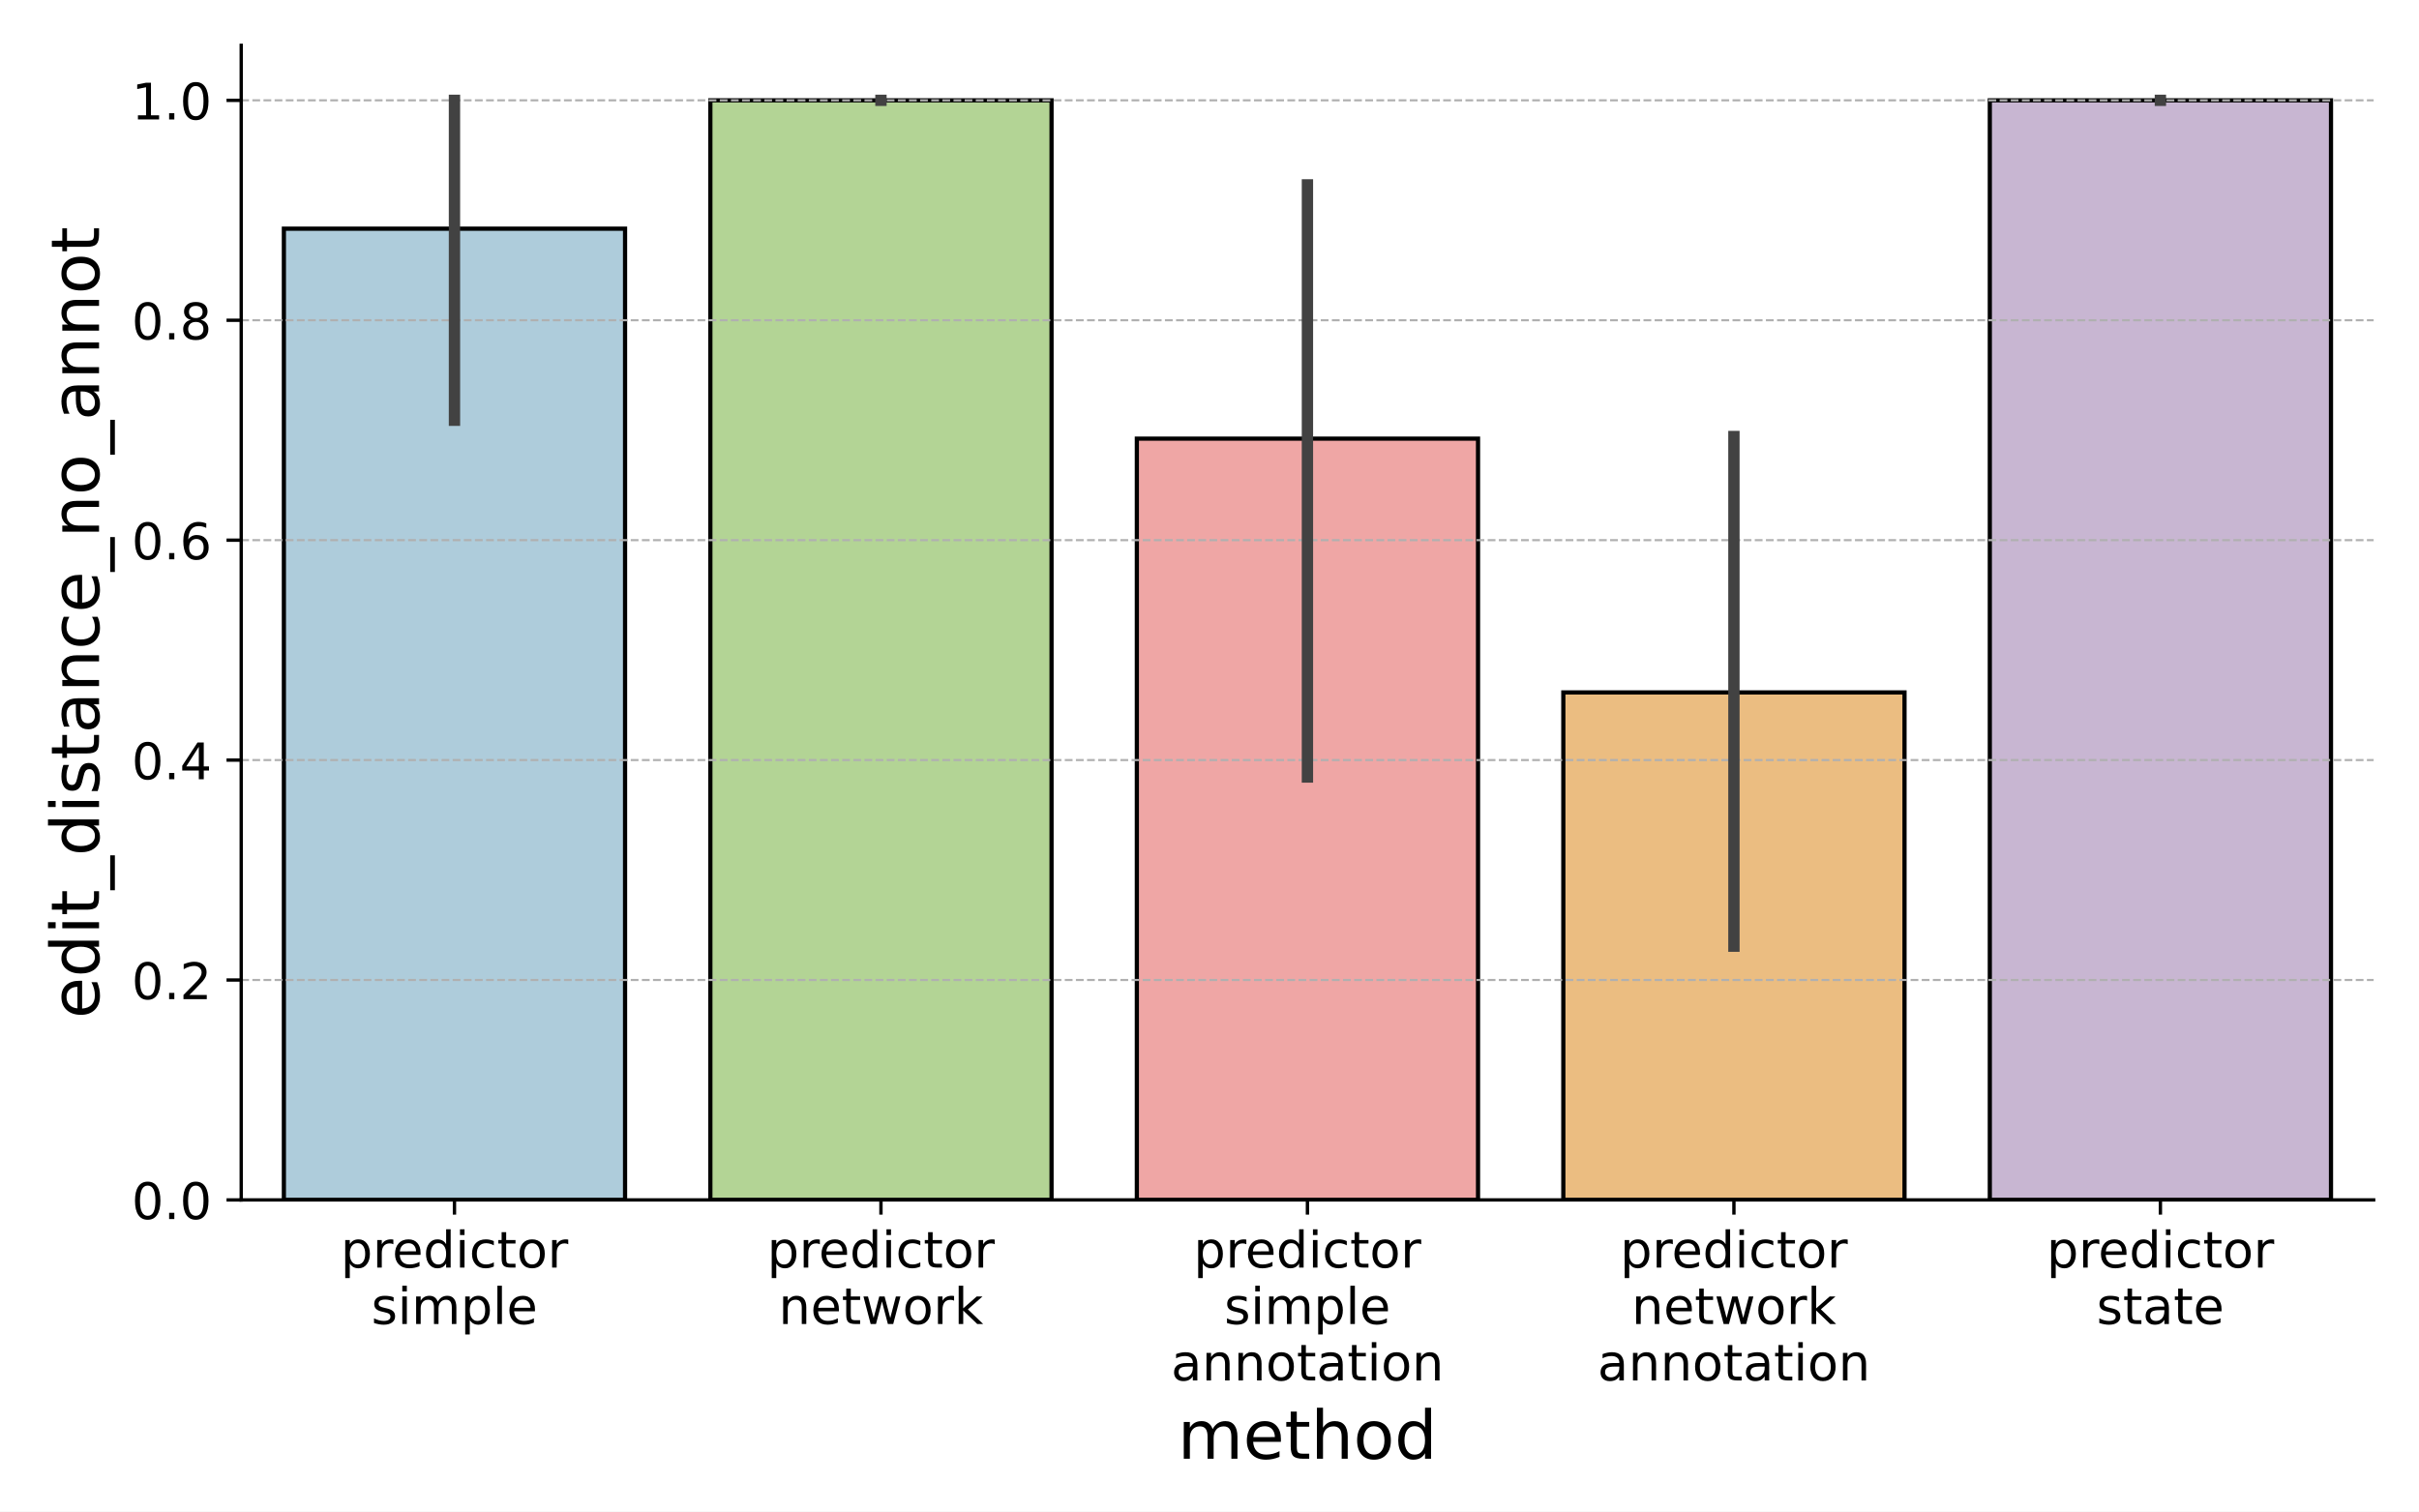
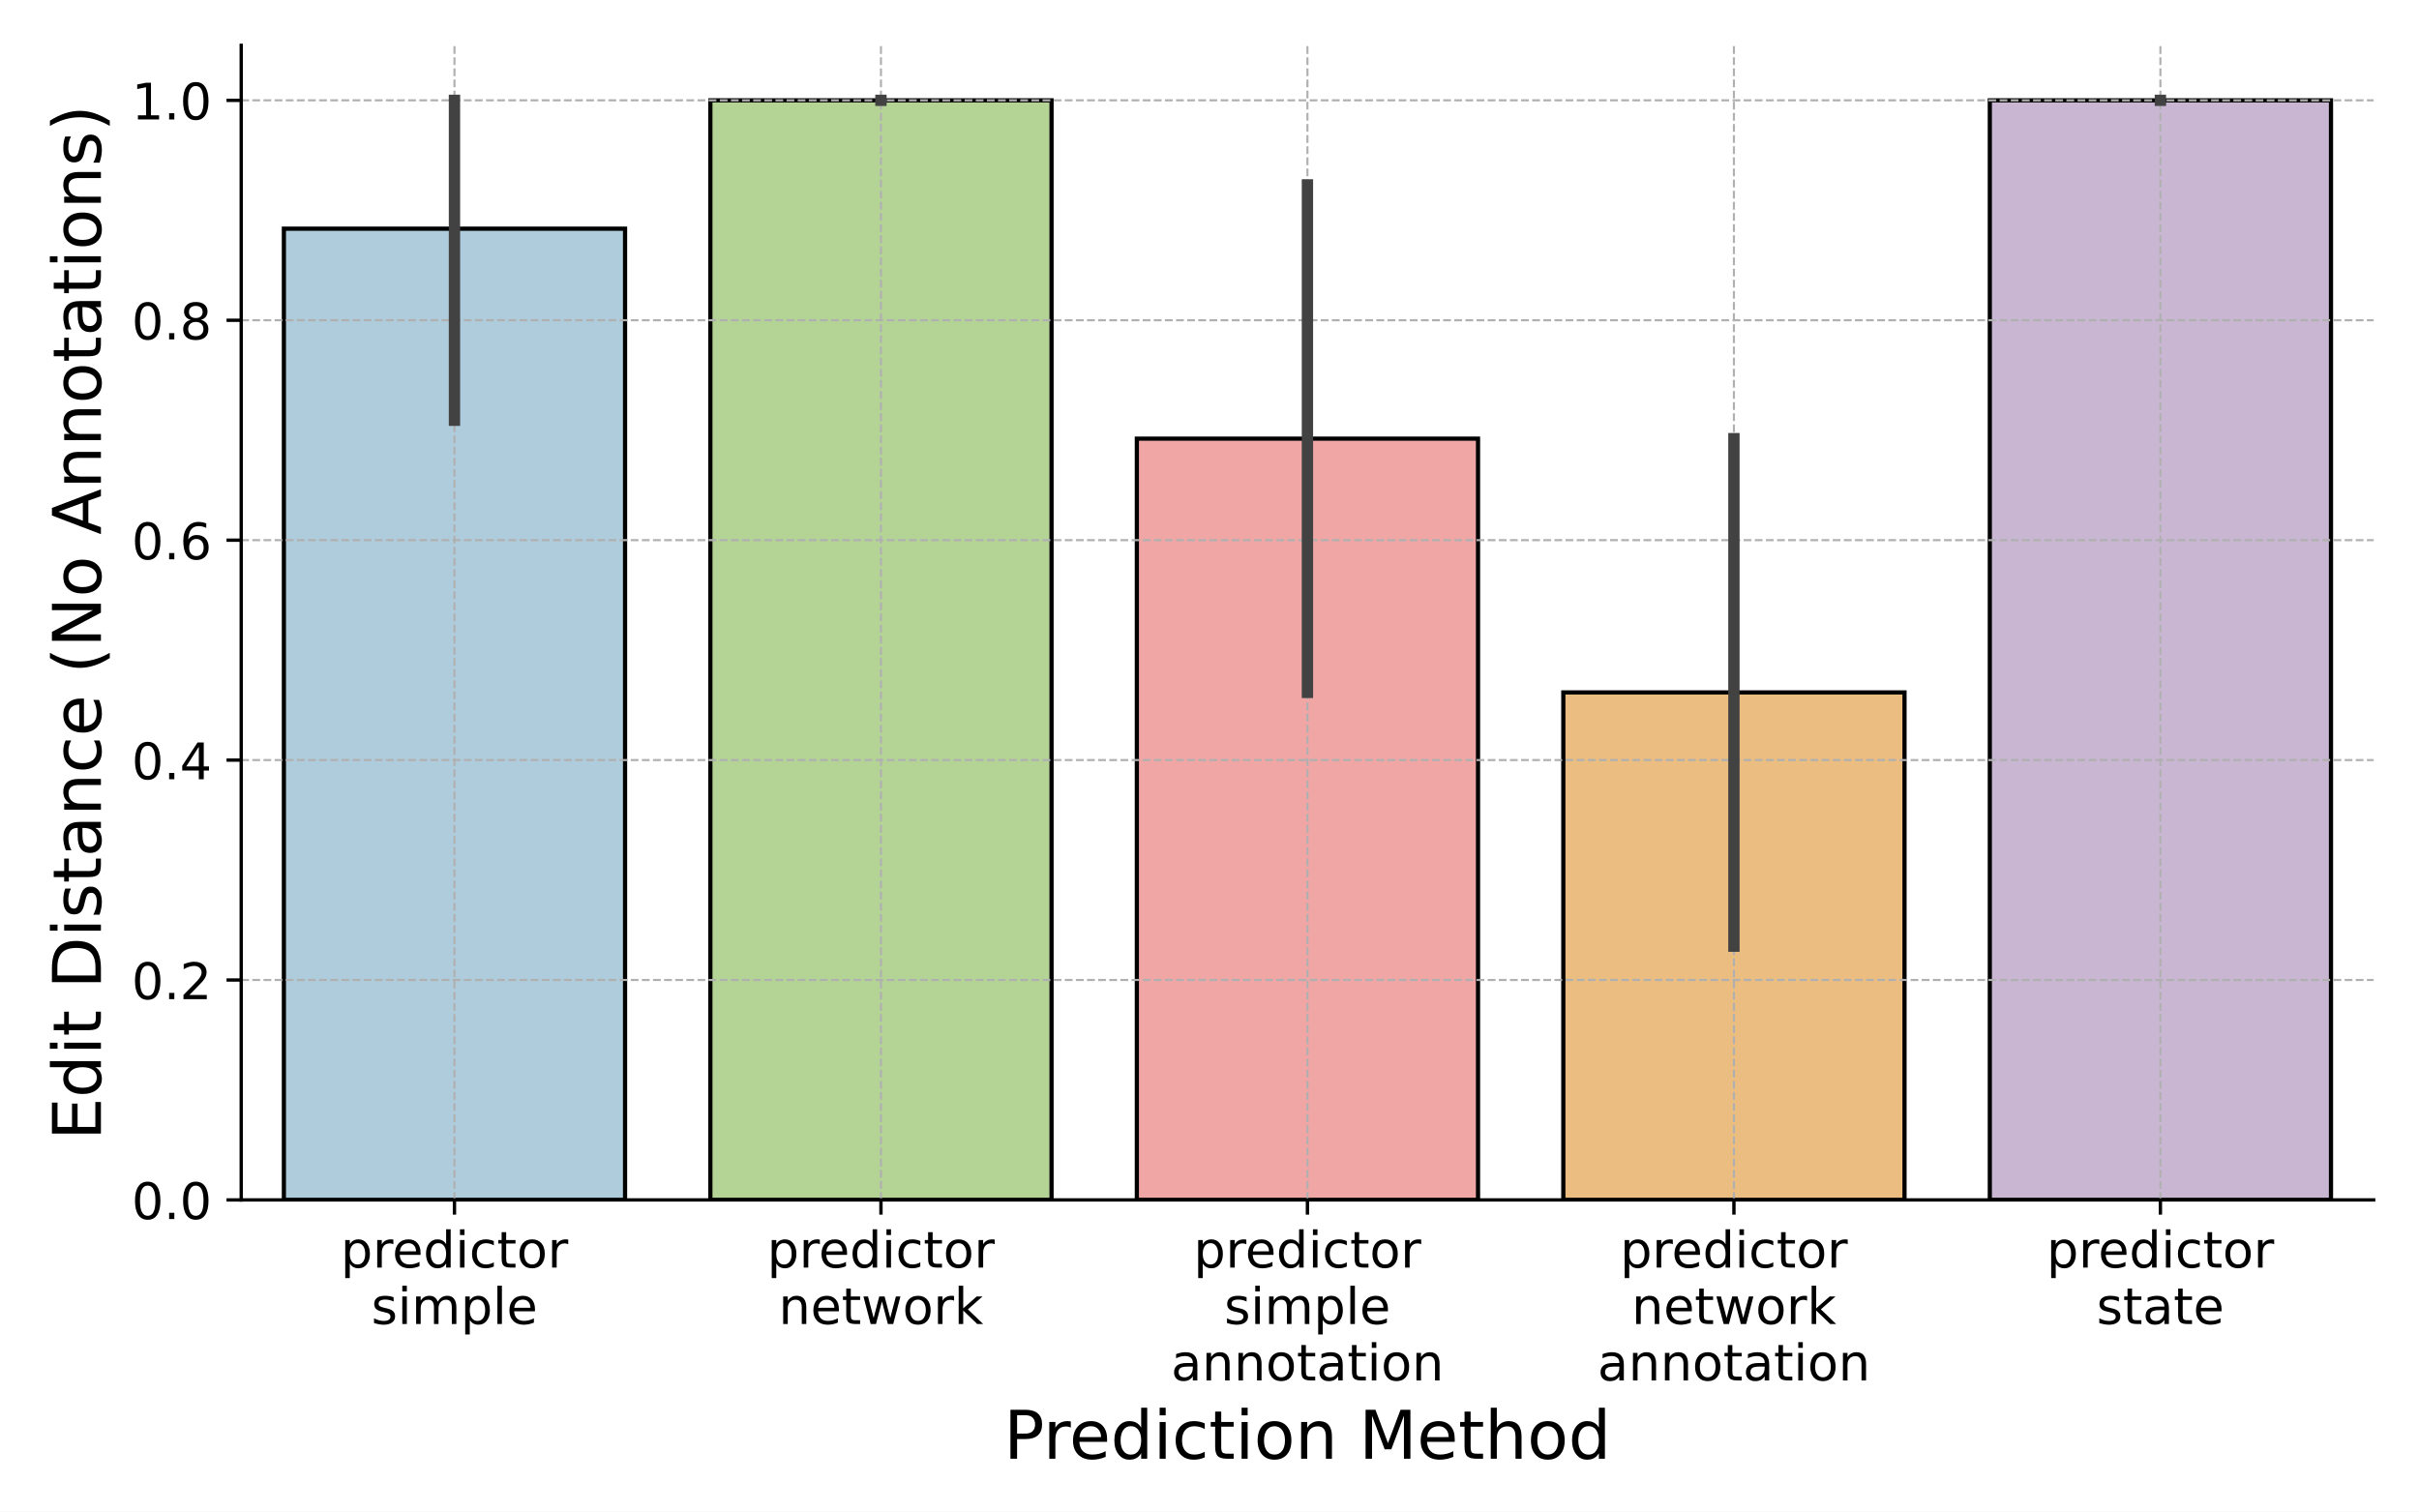
<svg xmlns="http://www.w3.org/2000/svg" xmlns:xlink="http://www.w3.org/1999/xlink" width="576pt" height="360pt" viewBox="0 0 576 360" version="1.1">
  <defs>
    <style type="text/css">*{stroke-linejoin: round; stroke-linecap: butt}</style>
  </defs>
  <g id="figure_1">
    <g id="patch_1">
      <path d="M 0 360  L 576 360  L 576 0  L 0 0  z " style="fill: #ffffff" />
    </g>
    <g id="axes_1">
      <g id="patch_2">
        <path d="M 57.44 285.784  L 565.2 285.784  L 565.2 10.8  L 57.44 10.8  z " style="fill: #ffffff" />
      </g>
      <g id="patch_3">
-         <path d="M 67.595 285.784  L 148.837 285.784  L 148.837 54.466  L 67.595 54.466  z " clip-path="url(#p0a6823d3dc)" style="fill: #aeccdb; stroke: #000000; stroke-linejoin: miter" />
+         <path d="M 67.595 285.784  L 148.837 285.784  L 148.837 54.466  L 67.595 54.466  z " clip-path="url(#p34b3419228)" style="fill: #aeccdb; stroke: #000000; stroke-linejoin: miter" />
      </g>
      <g id="patch_4">
-         <path d="M 169.147 285.784  L 250.389 285.784  L 250.389 23.894  L 169.147 23.894  z " clip-path="url(#p0a6823d3dc)" style="fill: #b3d495; stroke: #000000; stroke-linejoin: miter" />
+         <path d="M 169.147 285.784  L 250.389 285.784  L 250.389 23.894  L 169.147 23.894  z " clip-path="url(#p34b3419228)" style="fill: #b3d495; stroke: #000000; stroke-linejoin: miter" />
      </g>
      <g id="patch_5">
-         <path d="M 270.699 285.784  L 351.941 285.784  L 351.941 104.476  L 270.699 104.476  z " clip-path="url(#p0a6823d3dc)" style="fill: #efa6a5; stroke: #000000; stroke-linejoin: miter" />
+         <path d="M 270.699 285.784  L 351.941 285.784  L 351.941 104.476  L 270.699 104.476  z " clip-path="url(#p34b3419228)" style="fill: #efa6a5; stroke: #000000; stroke-linejoin: miter" />
      </g>
      <g id="patch_6">
-         <path d="M 372.251 285.784  L 453.493 285.784  L 453.493 164.912  L 372.251 164.912  z " clip-path="url(#p0a6823d3dc)" style="fill: #ebbd81; stroke: #000000; stroke-linejoin: miter" />
+         <path d="M 372.251 285.784  L 453.493 285.784  L 453.493 164.912  L 372.251 164.912  z " clip-path="url(#p34b3419228)" style="fill: #ebbd81; stroke: #000000; stroke-linejoin: miter" />
      </g>
      <g id="patch_7">
-         <path d="M 473.803 285.784  L 555.045 285.784  L 555.045 23.894  L 473.803 23.894  z " clip-path="url(#p0a6823d3dc)" style="fill: #c8b6d2; stroke: #000000; stroke-linejoin: miter" />
+         <path d="M 473.803 285.784  L 555.045 285.784  L 555.045 23.894  L 473.803 23.894  z " clip-path="url(#p34b3419228)" style="fill: #c8b6d2; stroke: #000000; stroke-linejoin: miter" />
      </g>
      <g id="matplotlib.axis_1">
        <g id="xtick_1">
          <g id="line2d_1">
+             <path d="M 108.216 285.784  L 108.216 10.8  " clip-path="url(#p34b3419228)" style="fill: none; stroke-dasharray: 1.85,0.8; stroke-dashoffset: 0; stroke: #b0b0b0; stroke-width: 0.5" />
+           </g>
+           <g id="line2d_2">
            <defs>
-               <path id="m83098aafdc" d="M 0 0  L 0 3.5  " style="stroke: #000000; stroke-width: 0.8" />
+               <path id="mc05cbe7597" d="M 0 0  L 0 3.5  " style="stroke: #000000; stroke-width: 0.8" />
            </defs>
            <g>
-               <use xlink:href="#m83098aafdc" x="108.216" y="285.784" style="stroke: #000000; stroke-width: 0.8" />
+               <use xlink:href="#mc05cbe7597" x="108.216" y="285.784" style="stroke: #000000; stroke-width: 0.8" />
            </g>
          </g>
          <g id="text_1">
            <g transform="translate(81.1185 301.9021) scale(0.12 -0.12)">
              <defs>
                <path id="DejaVuSans-70" d="M 1159 525  L 1159 -1331  L 581 -1331  L 581 3500  L 1159 3500  L 1159 2969  Q 1341 3281 1617 3432  Q 1894 3584 2278 3584  Q 2916 3584 3314 3078  Q 3713 2572 3713 1747  Q 3713 922 3314 415  Q 2916 -91 2278 -91  Q 1894 -91 1617 61  Q 1341 213 1159 525  z M 3116 1747  Q 3116 2381 2855 2742  Q 2594 3103 2138 3103  Q 1681 3103 1420 2742  Q 1159 2381 1159 1747  Q 1159 1113 1420 752  Q 1681 391 2138 391  Q 2594 391 2855 752  Q 3116 1113 3116 1747  z " transform="scale(0.015625)" />
                <path id="DejaVuSans-72" d="M 2631 2963  Q 2534 3019 2420 3045  Q 2306 3072 2169 3072  Q 1681 3072 1420 2755  Q 1159 2438 1159 1844  L 1159 0  L 581 0  L 581 3500  L 1159 3500  L 1159 2956  Q 1341 3275 1631 3429  Q 1922 3584 2338 3584  Q 2397 3584 2469 3576  Q 2541 3569 2628 3553  L 2631 2963  z " transform="scale(0.015625)" />
                <path id="DejaVuSans-65" d="M 3597 1894  L 3597 1613  L 953 1613  Q 991 1019 1311 708  Q 1631 397 2203 397  Q 2534 397 2845 478  Q 3156 559 3463 722  L 3463 178  Q 3153 47 2828 -22  Q 2503 -91 2169 -91  Q 1331 -91 842 396  Q 353 884 353 1716  Q 353 2575 817 3079  Q 1281 3584 2069 3584  Q 2775 3584 3186 3129  Q 3597 2675 3597 1894  z M 3022 2063  Q 3016 2534 2758 2815  Q 2500 3097 2075 3097  Q 1594 3097 1305 2825  Q 1016 2553 972 2059  L 3022 2063  z " transform="scale(0.015625)" />
                <path id="DejaVuSans-64" d="M 2906 2969  L 2906 4863  L 3481 4863  L 3481 0  L 2906 0  L 2906 525  Q 2725 213 2448 61  Q 2172 -91 1784 -91  Q 1150 -91 751 415  Q 353 922 353 1747  Q 353 2572 751 3078  Q 1150 3584 1784 3584  Q 2172 3584 2448 3432  Q 2725 3281 2906 2969  z M 947 1747  Q 947 1113 1208 752  Q 1469 391 1925 391  Q 2381 391 2643 752  Q 2906 1113 2906 1747  Q 2906 2381 2643 2742  Q 2381 3103 1925 3103  Q 1469 3103 1208 2742  Q 947 2381 947 1747  z " transform="scale(0.015625)" />
                <path id="DejaVuSans-69" d="M 603 3500  L 1178 3500  L 1178 0  L 603 0  L 603 3500  z M 603 4863  L 1178 4863  L 1178 4134  L 603 4134  L 603 4863  z " transform="scale(0.015625)" />
                <path id="DejaVuSans-63" d="M 3122 3366  L 3122 2828  Q 2878 2963 2633 3030  Q 2388 3097 2138 3097  Q 1578 3097 1268 2742  Q 959 2388 959 1747  Q 959 1106 1268 751  Q 1578 397 2138 397  Q 2388 397 2633 464  Q 2878 531 3122 666  L 3122 134  Q 2881 22 2623 -34  Q 2366 -91 2075 -91  Q 1284 -91 818 406  Q 353 903 353 1747  Q 353 2603 823 3093  Q 1294 3584 2113 3584  Q 2378 3584 2631 3529  Q 2884 3475 3122 3366  z " transform="scale(0.015625)" />
                <path id="DejaVuSans-74" d="M 1172 4494  L 1172 3500  L 2356 3500  L 2356 3053  L 1172 3053  L 1172 1153  Q 1172 725 1289 603  Q 1406 481 1766 481  L 2356 481  L 2356 0  L 1766 0  Q 1100 0 847 248  Q 594 497 594 1153  L 594 3053  L 172 3053  L 172 3500  L 594 3500  L 594 4494  L 1172 4494  z " transform="scale(0.015625)" />
                <path id="DejaVuSans-6f" d="M 1959 3097  Q 1497 3097 1228 2736  Q 959 2375 959 1747  Q 959 1119 1226 758  Q 1494 397 1959 397  Q 2419 397 2687 759  Q 2956 1122 2956 1747  Q 2956 2369 2687 2733  Q 2419 3097 1959 3097  z M 1959 3584  Q 2709 3584 3137 3096  Q 3566 2609 3566 1747  Q 3566 888 3137 398  Q 2709 -91 1959 -91  Q 1206 -91 779 398  Q 353 888 353 1747  Q 353 2609 779 3096  Q 1206 3584 1959 3584  z " transform="scale(0.015625)" />
              </defs>
              <use xlink:href="#DejaVuSans-70" />
              <use xlink:href="#DejaVuSans-72" x="63.477" />
              <use xlink:href="#DejaVuSans-65" x="102.34" />
              <use xlink:href="#DejaVuSans-64" x="163.863" />
              <use xlink:href="#DejaVuSans-69" x="227.34" />
              <use xlink:href="#DejaVuSans-63" x="255.123" />
              <use xlink:href="#DejaVuSans-74" x="310.104" />
              <use xlink:href="#DejaVuSans-6f" x="349.312" />
              <use xlink:href="#DejaVuSans-72" x="410.494" />
            </g>
            <g transform="translate(88.41131 315.3395) scale(0.12 -0.12)">
              <defs>
                <path id="DejaVuSans-73" d="M 2834 3397  L 2834 2853  Q 2591 2978 2328 3040  Q 2066 3103 1784 3103  Q 1356 3103 1142 2972  Q 928 2841 928 2578  Q 928 2378 1081 2264  Q 1234 2150 1697 2047  L 1894 2003  Q 2506 1872 2764 1633  Q 3022 1394 3022 966  Q 3022 478 2636 193  Q 2250 -91 1575 -91  Q 1294 -91 989 -36  Q 684 19 347 128  L 347 722  Q 666 556 975 473  Q 1284 391 1588 391  Q 1994 391 2212 530  Q 2431 669 2431 922  Q 2431 1156 2273 1281  Q 2116 1406 1581 1522  L 1381 1569  Q 847 1681 609 1914  Q 372 2147 372 2553  Q 372 3047 722 3315  Q 1072 3584 1716 3584  Q 2034 3584 2315 3537  Q 2597 3491 2834 3397  z " transform="scale(0.015625)" />
                <path id="DejaVuSans-6d" d="M 3328 2828  Q 3544 3216 3844 3400  Q 4144 3584 4550 3584  Q 5097 3584 5394 3201  Q 5691 2819 5691 2113  L 5691 0  L 5113 0  L 5113 2094  Q 5113 2597 4934 2840  Q 4756 3084 4391 3084  Q 3944 3084 3684 2787  Q 3425 2491 3425 1978  L 3425 0  L 2847 0  L 2847 2094  Q 2847 2600 2669 2842  Q 2491 3084 2119 3084  Q 1678 3084 1418 2786  Q 1159 2488 1159 1978  L 1159 0  L 581 0  L 581 3500  L 1159 3500  L 1159 2956  Q 1356 3278 1631 3431  Q 1906 3584 2284 3584  Q 2666 3584 2933 3390  Q 3200 3197 3328 2828  z " transform="scale(0.015625)" />
                <path id="DejaVuSans-6c" d="M 603 4863  L 1178 4863  L 1178 0  L 603 0  L 603 4863  z " transform="scale(0.015625)" />
              </defs>
              <use xlink:href="#DejaVuSans-73" />
              <use xlink:href="#DejaVuSans-69" x="52.1" />
              <use xlink:href="#DejaVuSans-6d" x="79.883" />
              <use xlink:href="#DejaVuSans-70" x="177.295" />
              <use xlink:href="#DejaVuSans-6c" x="240.771" />
              <use xlink:href="#DejaVuSans-65" x="268.555" />
            </g>
          </g>
        </g>
        <g id="xtick_2">
-           <g id="line2d_2">
-             <g>
-               <use xlink:href="#m83098aafdc" x="209.768" y="285.784" style="stroke: #000000; stroke-width: 0.8" />
+           <g id="line2d_3">
+             <path d="M 209.768 285.784  L 209.768 10.8  " clip-path="url(#p34b3419228)" style="fill: none; stroke-dasharray: 1.85,0.8; stroke-dashoffset: 0; stroke: #b0b0b0; stroke-width: 0.5" />
+           </g>
+           <g id="line2d_4">
+             <g>
+               <use xlink:href="#mc05cbe7597" x="209.768" y="285.784" style="stroke: #000000; stroke-width: 0.8" />
            </g>
          </g>
          <g id="text_2">
            <g transform="translate(182.6705 301.9021) scale(0.12 -0.12)">
              <use xlink:href="#DejaVuSans-70" />
              <use xlink:href="#DejaVuSans-72" x="63.477" />
              <use xlink:href="#DejaVuSans-65" x="102.34" />
              <use xlink:href="#DejaVuSans-64" x="163.863" />
              <use xlink:href="#DejaVuSans-69" x="227.34" />
              <use xlink:href="#DejaVuSans-63" x="255.123" />
              <use xlink:href="#DejaVuSans-74" x="310.104" />
              <use xlink:href="#DejaVuSans-6f" x="349.312" />
              <use xlink:href="#DejaVuSans-72" x="410.494" />
            </g>
            <g transform="translate(185.4024 315.3395) scale(0.12 -0.12)">
              <defs>
                <path id="DejaVuSans-6e" d="M 3513 2113  L 3513 0  L 2938 0  L 2938 2094  Q 2938 2591 2744 2837  Q 2550 3084 2163 3084  Q 1697 3084 1428 2787  Q 1159 2491 1159 1978  L 1159 0  L 581 0  L 581 3500  L 1159 3500  L 1159 2956  Q 1366 3272 1645 3428  Q 1925 3584 2291 3584  Q 2894 3584 3203 3211  Q 3513 2838 3513 2113  z " transform="scale(0.015625)" />
                <path id="DejaVuSans-77" d="M 269 3500  L 844 3500  L 1563 769  L 2278 3500  L 2956 3500  L 3675 769  L 4391 3500  L 4966 3500  L 4050 0  L 3372 0  L 2619 2869  L 1863 0  L 1184 0  L 269 3500  z " transform="scale(0.015625)" />
                <path id="DejaVuSans-6b" d="M 581 4863  L 1159 4863  L 1159 1991  L 2875 3500  L 3609 3500  L 1753 1863  L 3688 0  L 2938 0  L 1159 1709  L 1159 0  L 581 0  L 581 4863  z " transform="scale(0.015625)" />
              </defs>
              <use xlink:href="#DejaVuSans-6e" />
              <use xlink:href="#DejaVuSans-65" x="63.379" />
              <use xlink:href="#DejaVuSans-74" x="124.902" />
              <use xlink:href="#DejaVuSans-77" x="164.111" />
              <use xlink:href="#DejaVuSans-6f" x="245.898" />
              <use xlink:href="#DejaVuSans-72" x="307.08" />
              <use xlink:href="#DejaVuSans-6b" x="348.193" />
            </g>
          </g>
        </g>
        <g id="xtick_3">
-           <g id="line2d_3">
-             <g>
-               <use xlink:href="#m83098aafdc" x="311.32" y="285.784" style="stroke: #000000; stroke-width: 0.8" />
+           <g id="line2d_5">
+             <path d="M 311.32 285.784  L 311.32 10.8  " clip-path="url(#p34b3419228)" style="fill: none; stroke-dasharray: 1.85,0.8; stroke-dashoffset: 0; stroke: #b0b0b0; stroke-width: 0.5" />
+           </g>
+           <g id="line2d_6">
+             <g>
+               <use xlink:href="#mc05cbe7597" x="311.32" y="285.784" style="stroke: #000000; stroke-width: 0.8" />
            </g>
          </g>
          <g id="text_3">
            <g transform="translate(284.2225 301.9021) scale(0.12 -0.12)">
              <use xlink:href="#DejaVuSans-70" />
              <use xlink:href="#DejaVuSans-72" x="63.477" />
              <use xlink:href="#DejaVuSans-65" x="102.34" />
              <use xlink:href="#DejaVuSans-64" x="163.863" />
              <use xlink:href="#DejaVuSans-69" x="227.34" />
              <use xlink:href="#DejaVuSans-63" x="255.123" />
              <use xlink:href="#DejaVuSans-74" x="310.104" />
              <use xlink:href="#DejaVuSans-6f" x="349.312" />
              <use xlink:href="#DejaVuSans-72" x="410.494" />
            </g>
            <g transform="translate(291.5153 315.3395) scale(0.12 -0.12)">
              <use xlink:href="#DejaVuSans-73" />
              <use xlink:href="#DejaVuSans-69" x="52.1" />
              <use xlink:href="#DejaVuSans-6d" x="79.883" />
              <use xlink:href="#DejaVuSans-70" x="177.295" />
              <use xlink:href="#DejaVuSans-6c" x="240.771" />
              <use xlink:href="#DejaVuSans-65" x="268.555" />
            </g>
            <g transform="translate(278.845 328.7769) scale(0.12 -0.12)">
              <defs>
                <path id="DejaVuSans-61" d="M 2194 1759  Q 1497 1759 1228 1600  Q 959 1441 959 1056  Q 959 750 1161 570  Q 1363 391 1709 391  Q 2188 391 2477 730  Q 2766 1069 2766 1631  L 2766 1759  L 2194 1759  z M 3341 1997  L 3341 0  L 2766 0  L 2766 531  Q 2569 213 2275 61  Q 1981 -91 1556 -91  Q 1019 -91 701 211  Q 384 513 384 1019  Q 384 1609 779 1909  Q 1175 2209 1959 2209  L 2766 2209  L 2766 2266  Q 2766 2663 2505 2880  Q 2244 3097 1772 3097  Q 1472 3097 1187 3025  Q 903 2953 641 2809  L 641 3341  Q 956 3463 1253 3523  Q 1550 3584 1831 3584  Q 2591 3584 2966 3190  Q 3341 2797 3341 1997  z " transform="scale(0.015625)" />
              </defs>
              <use xlink:href="#DejaVuSans-61" />
              <use xlink:href="#DejaVuSans-6e" x="61.279" />
              <use xlink:href="#DejaVuSans-6e" x="124.658" />
              <use xlink:href="#DejaVuSans-6f" x="188.037" />
              <use xlink:href="#DejaVuSans-74" x="249.219" />
              <use xlink:href="#DejaVuSans-61" x="288.428" />
              <use xlink:href="#DejaVuSans-74" x="349.707" />
              <use xlink:href="#DejaVuSans-69" x="388.916" />
              <use xlink:href="#DejaVuSans-6f" x="416.699" />
              <use xlink:href="#DejaVuSans-6e" x="477.881" />
            </g>
          </g>
        </g>
        <g id="xtick_4">
-           <g id="line2d_4">
-             <g>
-               <use xlink:href="#m83098aafdc" x="412.872" y="285.784" style="stroke: #000000; stroke-width: 0.8" />
+           <g id="line2d_7">
+             <path d="M 412.872 285.784  L 412.872 10.8  " clip-path="url(#p34b3419228)" style="fill: none; stroke-dasharray: 1.85,0.8; stroke-dashoffset: 0; stroke: #b0b0b0; stroke-width: 0.5" />
+           </g>
+           <g id="line2d_8">
+             <g>
+               <use xlink:href="#mc05cbe7597" x="412.872" y="285.784" style="stroke: #000000; stroke-width: 0.8" />
            </g>
          </g>
          <g id="text_4">
            <g transform="translate(385.7745 301.9021) scale(0.12 -0.12)">
              <use xlink:href="#DejaVuSans-70" />
              <use xlink:href="#DejaVuSans-72" x="63.477" />
              <use xlink:href="#DejaVuSans-65" x="102.34" />
              <use xlink:href="#DejaVuSans-64" x="163.863" />
              <use xlink:href="#DejaVuSans-69" x="227.34" />
              <use xlink:href="#DejaVuSans-63" x="255.123" />
              <use xlink:href="#DejaVuSans-74" x="310.104" />
              <use xlink:href="#DejaVuSans-6f" x="349.312" />
              <use xlink:href="#DejaVuSans-72" x="410.494" />
            </g>
            <g transform="translate(388.5064 315.3395) scale(0.12 -0.12)">
              <use xlink:href="#DejaVuSans-6e" />
              <use xlink:href="#DejaVuSans-65" x="63.379" />
              <use xlink:href="#DejaVuSans-74" x="124.902" />
              <use xlink:href="#DejaVuSans-77" x="164.111" />
              <use xlink:href="#DejaVuSans-6f" x="245.898" />
              <use xlink:href="#DejaVuSans-72" x="307.08" />
              <use xlink:href="#DejaVuSans-6b" x="348.193" />
            </g>
            <g transform="translate(380.397 328.7769) scale(0.12 -0.12)">
              <use xlink:href="#DejaVuSans-61" />
              <use xlink:href="#DejaVuSans-6e" x="61.279" />
              <use xlink:href="#DejaVuSans-6e" x="124.658" />
              <use xlink:href="#DejaVuSans-6f" x="188.037" />
              <use xlink:href="#DejaVuSans-74" x="249.219" />
              <use xlink:href="#DejaVuSans-61" x="288.428" />
              <use xlink:href="#DejaVuSans-74" x="349.707" />
              <use xlink:href="#DejaVuSans-69" x="388.916" />
              <use xlink:href="#DejaVuSans-6f" x="416.699" />
              <use xlink:href="#DejaVuSans-6e" x="477.881" />
            </g>
          </g>
        </g>
        <g id="xtick_5">
-           <g id="line2d_5">
-             <g>
-               <use xlink:href="#m83098aafdc" x="514.424" y="285.784" style="stroke: #000000; stroke-width: 0.8" />
+           <g id="line2d_9">
+             <path d="M 514.424 285.784  L 514.424 10.8  " clip-path="url(#p34b3419228)" style="fill: none; stroke-dasharray: 1.85,0.8; stroke-dashoffset: 0; stroke: #b0b0b0; stroke-width: 0.5" />
+           </g>
+           <g id="line2d_10">
+             <g>
+               <use xlink:href="#mc05cbe7597" x="514.424" y="285.784" style="stroke: #000000; stroke-width: 0.8" />
            </g>
          </g>
          <g id="text_5">
            <g transform="translate(487.3265 301.9021) scale(0.12 -0.12)">
              <use xlink:href="#DejaVuSans-70" />
              <use xlink:href="#DejaVuSans-72" x="63.477" />
              <use xlink:href="#DejaVuSans-65" x="102.34" />
              <use xlink:href="#DejaVuSans-64" x="163.863" />
              <use xlink:href="#DejaVuSans-69" x="227.34" />
              <use xlink:href="#DejaVuSans-63" x="255.123" />
              <use xlink:href="#DejaVuSans-74" x="310.104" />
              <use xlink:href="#DejaVuSans-6f" x="349.312" />
              <use xlink:href="#DejaVuSans-72" x="410.494" />
            </g>
            <g transform="translate(499.2253 315.3395) scale(0.12 -0.12)">
              <use xlink:href="#DejaVuSans-73" />
              <use xlink:href="#DejaVuSans-74" x="52.1" />
              <use xlink:href="#DejaVuSans-61" x="91.309" />
              <use xlink:href="#DejaVuSans-74" x="152.588" />
              <use xlink:href="#DejaVuSans-65" x="191.797" />
            </g>
          </g>
        </g>
        <g id="text_6">
-           <g transform="translate(280.425 347.43) scale(0.16 -0.16)">
+           <g transform="translate(239.0337 347.43) scale(0.16 -0.16)">
            <defs>
+               <path id="DejaVuSans-50" d="M 1259 4147  L 1259 2394  L 2053 2394  Q 2494 2394 2734 2622  Q 2975 2850 2975 3272  Q 2975 3691 2734 3919  Q 2494 4147 2053 4147  L 1259 4147  z M 628 4666  L 2053 4666  Q 2838 4666 3239 4311  Q 3641 3956 3641 3272  Q 3641 2581 3239 2228  Q 2838 1875 2053 1875  L 1259 1875  L 1259 0  L 628 0  L 628 4666  z " transform="scale(0.015625)" />
+               <path id="DejaVuSans-20" transform="scale(0.015625)" />
+               <path id="DejaVuSans-4d" d="M 628 4666  L 1569 4666  L 2759 1491  L 3956 4666  L 4897 4666  L 4897 0  L 4281 0  L 4281 4097  L 3078 897  L 2444 897  L 1241 4097  L 1241 0  L 628 0  L 628 4666  z " transform="scale(0.015625)" />
              <path id="DejaVuSans-68" d="M 3513 2113  L 3513 0  L 2938 0  L 2938 2094  Q 2938 2591 2744 2837  Q 2550 3084 2163 3084  Q 1697 3084 1428 2787  Q 1159 2491 1159 1978  L 1159 0  L 581 0  L 581 4863  L 1159 4863  L 1159 2956  Q 1366 3272 1645 3428  Q 1925 3584 2291 3584  Q 2894 3584 3203 3211  Q 3513 2838 3513 2113  z " transform="scale(0.015625)" />
            </defs>
-             <use xlink:href="#DejaVuSans-6d" />
-             <use xlink:href="#DejaVuSans-65" x="97.412" />
-             <use xlink:href="#DejaVuSans-74" x="158.936" />
-             <use xlink:href="#DejaVuSans-68" x="198.145" />
-             <use xlink:href="#DejaVuSans-6f" x="261.523" />
-             <use xlink:href="#DejaVuSans-64" x="322.705" />
+             <use xlink:href="#DejaVuSans-50" />
+             <use xlink:href="#DejaVuSans-72" x="58.553" />
+             <use xlink:href="#DejaVuSans-65" x="97.416" />
+             <use xlink:href="#DejaVuSans-64" x="158.939" />
+             <use xlink:href="#DejaVuSans-69" x="222.416" />
+             <use xlink:href="#DejaVuSans-63" x="250.199" />
+             <use xlink:href="#DejaVuSans-74" x="305.18" />
+             <use xlink:href="#DejaVuSans-69" x="344.389" />
+             <use xlink:href="#DejaVuSans-6f" x="372.172" />
+             <use xlink:href="#DejaVuSans-6e" x="433.354" />
+             <use xlink:href="#DejaVuSans-20" x="496.732" />
+             <use xlink:href="#DejaVuSans-4d" x="528.52" />
+             <use xlink:href="#DejaVuSans-65" x="614.799" />
+             <use xlink:href="#DejaVuSans-74" x="676.322" />
+             <use xlink:href="#DejaVuSans-68" x="715.531" />
+             <use xlink:href="#DejaVuSans-6f" x="778.91" />
+             <use xlink:href="#DejaVuSans-64" x="840.092" />
          </g>
        </g>
      </g>
      <g id="matplotlib.axis_2">
        <g id="ytick_1">
-           <g id="line2d_6">
-             <path d="M 57.44 285.784  L 565.2 285.784  " clip-path="url(#p0a6823d3dc)" style="fill: none; stroke-dasharray: 1.85,0.8; stroke-dashoffset: 0; stroke: #b0b0b0; stroke-width: 0.5" />
-           </g>
-           <g id="line2d_7">
+           <g id="line2d_11">
+             <path d="M 57.44 285.784  L 565.2 285.784  " clip-path="url(#p34b3419228)" style="fill: none; stroke-dasharray: 1.85,0.8; stroke-dashoffset: 0; stroke: #b0b0b0; stroke-width: 0.5" />
+           </g>
+           <g id="line2d_12">
            <defs>
-               <path id="ma830aabf8b" d="M 0 0  L -3.5 0  " style="stroke: #000000; stroke-width: 0.8" />
+               <path id="m3964059bd1" d="M 0 0  L -3.5 0  " style="stroke: #000000; stroke-width: 0.8" />
            </defs>
            <g>
-               <use xlink:href="#ma830aabf8b" x="57.44" y="285.784" style="stroke: #000000; stroke-width: 0.8" />
+               <use xlink:href="#m3964059bd1" x="57.44" y="285.784" style="stroke: #000000; stroke-width: 0.8" />
            </g>
          </g>
          <g id="text_7">
            <g transform="translate(31.35625 290.3431) scale(0.12 -0.12)">
              <defs>
                <path id="DejaVuSans-30" d="M 2034 4250  Q 1547 4250 1301 3770  Q 1056 3291 1056 2328  Q 1056 1369 1301 889  Q 1547 409 2034 409  Q 2525 409 2770 889  Q 3016 1369 3016 2328  Q 3016 3291 2770 3770  Q 2525 4250 2034 4250  z M 2034 4750  Q 2819 4750 3233 4129  Q 3647 3509 3647 2328  Q 3647 1150 3233 529  Q 2819 -91 2034 -91  Q 1250 -91 836 529  Q 422 1150 422 2328  Q 422 3509 836 4129  Q 1250 4750 2034 4750  z " transform="scale(0.015625)" />
                <path id="DejaVuSans-2e" d="M 684 794  L 1344 794  L 1344 0  L 684 0  L 684 794  z " transform="scale(0.015625)" />
              </defs>
              <use xlink:href="#DejaVuSans-30" />
              <use xlink:href="#DejaVuSans-2e" x="63.623" />
              <use xlink:href="#DejaVuSans-30" x="95.41" />
            </g>
          </g>
        </g>
        <g id="ytick_2">
-           <g id="line2d_8">
-             <path d="M 57.44 233.406  L 565.2 233.406  " clip-path="url(#p0a6823d3dc)" style="fill: none; stroke-dasharray: 1.85,0.8; stroke-dashoffset: 0; stroke: #b0b0b0; stroke-width: 0.5" />
-           </g>
-           <g id="line2d_9">
-             <g>
-               <use xlink:href="#ma830aabf8b" x="57.44" y="233.406" style="stroke: #000000; stroke-width: 0.8" />
+           <g id="line2d_13">
+             <path d="M 57.44 233.406  L 565.2 233.406  " clip-path="url(#p34b3419228)" style="fill: none; stroke-dasharray: 1.85,0.8; stroke-dashoffset: 0; stroke: #b0b0b0; stroke-width: 0.5" />
+           </g>
+           <g id="line2d_14">
+             <g>
+               <use xlink:href="#m3964059bd1" x="57.44" y="233.406" style="stroke: #000000; stroke-width: 0.8" />
            </g>
          </g>
          <g id="text_8">
            <g transform="translate(31.35625 237.9652) scale(0.12 -0.12)">
              <defs>
                <path id="DejaVuSans-32" d="M 1228 531  L 3431 531  L 3431 0  L 469 0  L 469 531  Q 828 903 1448 1529  Q 2069 2156 2228 2338  Q 2531 2678 2651 2914  Q 2772 3150 2772 3378  Q 2772 3750 2511 3984  Q 2250 4219 1831 4219  Q 1534 4219 1204 4116  Q 875 4013 500 3803  L 500 4441  Q 881 4594 1212 4672  Q 1544 4750 1819 4750  Q 2544 4750 2975 4387  Q 3406 4025 3406 3419  Q 3406 3131 3298 2873  Q 3191 2616 2906 2266  Q 2828 2175 2409 1742  Q 1991 1309 1228 531  z " transform="scale(0.015625)" />
              </defs>
              <use xlink:href="#DejaVuSans-30" />
              <use xlink:href="#DejaVuSans-2e" x="63.623" />
              <use xlink:href="#DejaVuSans-32" x="95.41" />
            </g>
          </g>
        </g>
        <g id="ytick_3">
-           <g id="line2d_10">
-             <path d="M 57.44 181.028  L 565.2 181.028  " clip-path="url(#p0a6823d3dc)" style="fill: none; stroke-dasharray: 1.85,0.8; stroke-dashoffset: 0; stroke: #b0b0b0; stroke-width: 0.5" />
-           </g>
-           <g id="line2d_11">
-             <g>
-               <use xlink:href="#ma830aabf8b" x="57.44" y="181.028" style="stroke: #000000; stroke-width: 0.8" />
+           <g id="line2d_15">
+             <path d="M 57.44 181.028  L 565.2 181.028  " clip-path="url(#p34b3419228)" style="fill: none; stroke-dasharray: 1.85,0.8; stroke-dashoffset: 0; stroke: #b0b0b0; stroke-width: 0.5" />
+           </g>
+           <g id="line2d_16">
+             <g>
+               <use xlink:href="#m3964059bd1" x="57.44" y="181.028" style="stroke: #000000; stroke-width: 0.8" />
            </g>
          </g>
          <g id="text_9">
            <g transform="translate(31.35625 185.5873) scale(0.12 -0.12)">
              <defs>
                <path id="DejaVuSans-34" d="M 2419 4116  L 825 1625  L 2419 1625  L 2419 4116  z M 2253 4666  L 3047 4666  L 3047 1625  L 3713 1625  L 3713 1100  L 3047 1100  L 3047 0  L 2419 0  L 2419 1100  L 313 1100  L 313 1709  L 2253 4666  z " transform="scale(0.015625)" />
              </defs>
              <use xlink:href="#DejaVuSans-30" />
              <use xlink:href="#DejaVuSans-2e" x="63.623" />
              <use xlink:href="#DejaVuSans-34" x="95.41" />
            </g>
          </g>
        </g>
        <g id="ytick_4">
-           <g id="line2d_12">
-             <path d="M 57.44 128.65  L 565.2 128.65  " clip-path="url(#p0a6823d3dc)" style="fill: none; stroke-dasharray: 1.85,0.8; stroke-dashoffset: 0; stroke: #b0b0b0; stroke-width: 0.5" />
-           </g>
-           <g id="line2d_13">
-             <g>
-               <use xlink:href="#ma830aabf8b" x="57.44" y="128.65" style="stroke: #000000; stroke-width: 0.8" />
+           <g id="line2d_17">
+             <path d="M 57.44 128.65  L 565.2 128.65  " clip-path="url(#p34b3419228)" style="fill: none; stroke-dasharray: 1.85,0.8; stroke-dashoffset: 0; stroke: #b0b0b0; stroke-width: 0.5" />
+           </g>
+           <g id="line2d_18">
+             <g>
+               <use xlink:href="#m3964059bd1" x="57.44" y="128.65" style="stroke: #000000; stroke-width: 0.8" />
            </g>
          </g>
          <g id="text_10">
            <g transform="translate(31.35625 133.2093) scale(0.12 -0.12)">
              <defs>
                <path id="DejaVuSans-36" d="M 2113 2584  Q 1688 2584 1439 2293  Q 1191 2003 1191 1497  Q 1191 994 1439 701  Q 1688 409 2113 409  Q 2538 409 2786 701  Q 3034 994 3034 1497  Q 3034 2003 2786 2293  Q 2538 2584 2113 2584  z M 3366 4563  L 3366 3988  Q 3128 4100 2886 4159  Q 2644 4219 2406 4219  Q 1781 4219 1451 3797  Q 1122 3375 1075 2522  Q 1259 2794 1537 2939  Q 1816 3084 2150 3084  Q 2853 3084 3261 2657  Q 3669 2231 3669 1497  Q 3669 778 3244 343  Q 2819 -91 2113 -91  Q 1303 -91 875 529  Q 447 1150 447 2328  Q 447 3434 972 4092  Q 1497 4750 2381 4750  Q 2619 4750 2861 4703  Q 3103 4656 3366 4563  z " transform="scale(0.015625)" />
              </defs>
              <use xlink:href="#DejaVuSans-30" />
              <use xlink:href="#DejaVuSans-2e" x="63.623" />
              <use xlink:href="#DejaVuSans-36" x="95.41" />
            </g>
          </g>
        </g>
        <g id="ytick_5">
-           <g id="line2d_14">
-             <path d="M 57.44 76.272  L 565.2 76.272  " clip-path="url(#p0a6823d3dc)" style="fill: none; stroke-dasharray: 1.85,0.8; stroke-dashoffset: 0; stroke: #b0b0b0; stroke-width: 0.5" />
-           </g>
-           <g id="line2d_15">
-             <g>
-               <use xlink:href="#ma830aabf8b" x="57.44" y="76.272" style="stroke: #000000; stroke-width: 0.8" />
+           <g id="line2d_19">
+             <path d="M 57.44 76.272  L 565.2 76.272  " clip-path="url(#p34b3419228)" style="fill: none; stroke-dasharray: 1.85,0.8; stroke-dashoffset: 0; stroke: #b0b0b0; stroke-width: 0.5" />
+           </g>
+           <g id="line2d_20">
+             <g>
+               <use xlink:href="#m3964059bd1" x="57.44" y="76.272" style="stroke: #000000; stroke-width: 0.8" />
            </g>
          </g>
          <g id="text_11">
            <g transform="translate(31.35625 80.83144) scale(0.12 -0.12)">
              <defs>
                <path id="DejaVuSans-38" d="M 2034 2216  Q 1584 2216 1326 1975  Q 1069 1734 1069 1313  Q 1069 891 1326 650  Q 1584 409 2034 409  Q 2484 409 2743 651  Q 3003 894 3003 1313  Q 3003 1734 2745 1975  Q 2488 2216 2034 2216  z M 1403 2484  Q 997 2584 770 2862  Q 544 3141 544 3541  Q 544 4100 942 4425  Q 1341 4750 2034 4750  Q 2731 4750 3128 4425  Q 3525 4100 3525 3541  Q 3525 3141 3298 2862  Q 3072 2584 2669 2484  Q 3125 2378 3379 2068  Q 3634 1759 3634 1313  Q 3634 634 3220 271  Q 2806 -91 2034 -91  Q 1263 -91 848 271  Q 434 634 434 1313  Q 434 1759 690 2068  Q 947 2378 1403 2484  z M 1172 3481  Q 1172 3119 1398 2916  Q 1625 2713 2034 2713  Q 2441 2713 2670 2916  Q 2900 3119 2900 3481  Q 2900 3844 2670 4047  Q 2441 4250 2034 4250  Q 1625 4250 1398 4047  Q 1172 3844 1172 3481  z " transform="scale(0.015625)" />
              </defs>
              <use xlink:href="#DejaVuSans-30" />
              <use xlink:href="#DejaVuSans-2e" x="63.623" />
              <use xlink:href="#DejaVuSans-38" x="95.41" />
            </g>
          </g>
        </g>
        <g id="ytick_6">
-           <g id="line2d_16">
-             <path d="M 57.44 23.894  L 565.2 23.894  " clip-path="url(#p0a6823d3dc)" style="fill: none; stroke-dasharray: 1.85,0.8; stroke-dashoffset: 0; stroke: #b0b0b0; stroke-width: 0.5" />
-           </g>
-           <g id="line2d_17">
-             <g>
-               <use xlink:href="#ma830aabf8b" x="57.44" y="23.894" style="stroke: #000000; stroke-width: 0.8" />
+           <g id="line2d_21">
+             <path d="M 57.44 23.894  L 565.2 23.894  " clip-path="url(#p34b3419228)" style="fill: none; stroke-dasharray: 1.85,0.8; stroke-dashoffset: 0; stroke: #b0b0b0; stroke-width: 0.5" />
+           </g>
+           <g id="line2d_22">
+             <g>
+               <use xlink:href="#m3964059bd1" x="57.44" y="23.894" style="stroke: #000000; stroke-width: 0.8" />
            </g>
          </g>
          <g id="text_12">
            <g transform="translate(31.35625 28.45354) scale(0.12 -0.12)">
              <defs>
                <path id="DejaVuSans-31" d="M 794 531  L 1825 531  L 1825 4091  L 703 3866  L 703 4441  L 1819 4666  L 2450 4666  L 2450 531  L 3481 531  L 3481 0  L 794 0  L 794 531  z " transform="scale(0.015625)" />
              </defs>
              <use xlink:href="#DejaVuSans-31" />
              <use xlink:href="#DejaVuSans-2e" x="63.623" />
              <use xlink:href="#DejaVuSans-30" x="95.41" />
            </g>
          </g>
        </g>
        <g id="text_13">
-           <g transform="translate(23.58375 242.5895) rotate(-90) scale(0.16 -0.16)">
+           <g transform="translate(24.02875 271.552) rotate(-90) scale(0.16 -0.16)">
            <defs>
-               <path id="DejaVuSans-5f" d="M 3263 -1063  L 3263 -1509  L -63 -1509  L -63 -1063  L 3263 -1063  z " transform="scale(0.015625)" />
+               <path id="DejaVuSans-45" d="M 628 4666  L 3578 4666  L 3578 4134  L 1259 4134  L 1259 2753  L 3481 2753  L 3481 2222  L 1259 2222  L 1259 531  L 3634 531  L 3634 0  L 628 0  L 628 4666  z " transform="scale(0.015625)" />
+               <path id="DejaVuSans-44" d="M 1259 4147  L 1259 519  L 2022 519  Q 2988 519 3436 956  Q 3884 1394 3884 2338  Q 3884 3275 3436 3711  Q 2988 4147 2022 4147  L 1259 4147  z M 628 4666  L 1925 4666  Q 3281 4666 3915 4102  Q 4550 3538 4550 2338  Q 4550 1131 3912 565  Q 3275 0 1925 0  L 628 0  L 628 4666  z " transform="scale(0.015625)" />
+               <path id="DejaVuSans-28" d="M 1984 4856  Q 1566 4138 1362 3434  Q 1159 2731 1159 2009  Q 1159 1288 1364 580  Q 1569 -128 1984 -844  L 1484 -844  Q 1016 -109 783 600  Q 550 1309 550 2009  Q 550 2706 781 3412  Q 1013 4119 1484 4856  L 1984 4856  z " transform="scale(0.015625)" />
+               <path id="DejaVuSans-4e" d="M 628 4666  L 1478 4666  L 3547 763  L 3547 4666  L 4159 4666  L 4159 0  L 3309 0  L 1241 3903  L 1241 0  L 628 0  L 628 4666  z " transform="scale(0.015625)" />
+               <path id="DejaVuSans-41" d="M 2188 4044  L 1331 1722  L 3047 1722  L 2188 4044  z M 1831 4666  L 2547 4666  L 4325 0  L 3669 0  L 3244 1197  L 1141 1197  L 716 0  L 50 0  L 1831 4666  z " transform="scale(0.015625)" />
+               <path id="DejaVuSans-29" d="M 513 4856  L 1013 4856  Q 1481 4119 1714 3412  Q 1947 2706 1947 2009  Q 1947 1309 1714 600  Q 1481 -109 1013 -844  L 513 -844  Q 928 -128 1133 580  Q 1338 1288 1338 2009  Q 1338 2731 1133 3434  Q 928 4138 513 4856  z " transform="scale(0.015625)" />
            </defs>
-             <use xlink:href="#DejaVuSans-65" />
-             <use xlink:href="#DejaVuSans-64" x="61.523" />
-             <use xlink:href="#DejaVuSans-69" x="125" />
-             <use xlink:href="#DejaVuSans-74" x="152.783" />
-             <use xlink:href="#DejaVuSans-5f" x="191.992" />
-             <use xlink:href="#DejaVuSans-64" x="241.992" />
-             <use xlink:href="#DejaVuSans-69" x="305.469" />
-             <use xlink:href="#DejaVuSans-73" x="333.252" />
-             <use xlink:href="#DejaVuSans-74" x="385.352" />
-             <use xlink:href="#DejaVuSans-61" x="424.561" />
-             <use xlink:href="#DejaVuSans-6e" x="485.84" />
-             <use xlink:href="#DejaVuSans-63" x="549.219" />
-             <use xlink:href="#DejaVuSans-65" x="604.199" />
-             <use xlink:href="#DejaVuSans-5f" x="665.723" />
-             <use xlink:href="#DejaVuSans-6e" x="715.723" />
-             <use xlink:href="#DejaVuSans-6f" x="779.102" />
-             <use xlink:href="#DejaVuSans-5f" x="840.283" />
-             <use xlink:href="#DejaVuSans-61" x="890.283" />
-             <use xlink:href="#DejaVuSans-6e" x="951.562" />
-             <use xlink:href="#DejaVuSans-6e" x="1014.941" />
-             <use xlink:href="#DejaVuSans-6f" x="1078.32" />
-             <use xlink:href="#DejaVuSans-74" x="1139.502" />
-           </g>
-         </g>
-       </g>
-       <g id="line2d_18">
-         <path d="M 108.216 100.081  L 108.216 23.894  " clip-path="url(#p0a6823d3dc)" style="fill: none; stroke: #424242; stroke-width: 2.7; stroke-linecap: square" />
-       </g>
-       <g id="line2d_19">
-         <path d="M 209.768 23.894  L 209.768 23.894  " clip-path="url(#p0a6823d3dc)" style="fill: none; stroke: #424242; stroke-width: 2.7; stroke-linecap: square" />
-       </g>
-       <g id="line2d_20">
-         <path d="M 311.32 185.057  L 311.32 44.04  " clip-path="url(#p0a6823d3dc)" style="fill: none; stroke: #424242; stroke-width: 2.7; stroke-linecap: square" />
-       </g>
-       <g id="line2d_21">
-         <path d="M 412.872 225.348  L 412.872 103.972  " clip-path="url(#p0a6823d3dc)" style="fill: none; stroke: #424242; stroke-width: 2.7; stroke-linecap: square" />
-       </g>
-       <g id="line2d_22">
-         <path d="M 514.424 23.894  L 514.424 23.894  " clip-path="url(#p0a6823d3dc)" style="fill: none; stroke: #424242; stroke-width: 2.7; stroke-linecap: square" />
+             <use xlink:href="#DejaVuSans-45" />
+             <use xlink:href="#DejaVuSans-64" x="63.184" />
+             <use xlink:href="#DejaVuSans-69" x="126.66" />
+             <use xlink:href="#DejaVuSans-74" x="154.443" />
+             <use xlink:href="#DejaVuSans-20" x="193.652" />
+             <use xlink:href="#DejaVuSans-44" x="225.439" />
+             <use xlink:href="#DejaVuSans-69" x="302.441" />
+             <use xlink:href="#DejaVuSans-73" x="330.225" />
+             <use xlink:href="#DejaVuSans-74" x="382.324" />
+             <use xlink:href="#DejaVuSans-61" x="421.533" />
+             <use xlink:href="#DejaVuSans-6e" x="482.812" />
+             <use xlink:href="#DejaVuSans-63" x="546.191" />
+             <use xlink:href="#DejaVuSans-65" x="601.172" />
+             <use xlink:href="#DejaVuSans-20" x="662.695" />
+             <use xlink:href="#DejaVuSans-28" x="694.482" />
+             <use xlink:href="#DejaVuSans-4e" x="733.496" />
+             <use xlink:href="#DejaVuSans-6f" x="808.301" />
+             <use xlink:href="#DejaVuSans-20" x="869.482" />
+             <use xlink:href="#DejaVuSans-41" x="901.27" />
+             <use xlink:href="#DejaVuSans-6e" x="969.678" />
+             <use xlink:href="#DejaVuSans-6e" x="1033.057" />
+             <use xlink:href="#DejaVuSans-6f" x="1096.436" />
+             <use xlink:href="#DejaVuSans-74" x="1157.617" />
+             <use xlink:href="#DejaVuSans-61" x="1196.826" />
+             <use xlink:href="#DejaVuSans-74" x="1258.105" />
+             <use xlink:href="#DejaVuSans-69" x="1297.314" />
+             <use xlink:href="#DejaVuSans-6f" x="1325.098" />
+             <use xlink:href="#DejaVuSans-6e" x="1386.279" />
+             <use xlink:href="#DejaVuSans-73" x="1449.658" />
+             <use xlink:href="#DejaVuSans-29" x="1501.758" />
+           </g>
+         </g>
+       </g>
+       <g id="line2d_23">
+         <path d="M 108.216 100.093  L 108.216 23.894  " clip-path="url(#p34b3419228)" style="fill: none; stroke: #424242; stroke-width: 2.7; stroke-linecap: square" />
+       </g>
+       <g id="line2d_24">
+         <path d="M 209.768 23.894  L 209.768 23.894  " clip-path="url(#p34b3419228)" style="fill: none; stroke: #424242; stroke-width: 2.7; stroke-linecap: square" />
+       </g>
+       <g id="line2d_25">
+         <path d="M 311.32 164.912  L 311.32 44.04  " clip-path="url(#p34b3419228)" style="fill: none; stroke: #424242; stroke-width: 2.7; stroke-linecap: square" />
+       </g>
+       <g id="line2d_26">
+         <path d="M 412.872 225.348  L 412.872 104.476  " clip-path="url(#p34b3419228)" style="fill: none; stroke: #424242; stroke-width: 2.7; stroke-linecap: square" />
+       </g>
+       <g id="line2d_27">
+         <path d="M 514.424 23.894  L 514.424 23.894  " clip-path="url(#p34b3419228)" style="fill: none; stroke: #424242; stroke-width: 2.7; stroke-linecap: square" />
      </g>
      <g id="patch_8">
        <path d="M 57.44 285.784  L 57.44 10.8  " style="fill: none; stroke: #000000; stroke-width: 0.8; stroke-linejoin: miter; stroke-linecap: square" />
      </g>
      <g id="patch_9">
        <path d="M 57.44 285.784  L 565.2 285.784  " style="fill: none; stroke: #000000; stroke-width: 0.8; stroke-linejoin: miter; stroke-linecap: square" />
      </g>
    </g>
  </g>
  <defs>
-     <clipPath id="p0a6823d3dc">
+     <clipPath id="p34b3419228">
      <rect x="57.44" y="10.8" width="507.76" height="274.984" />
    </clipPath>
  </defs>
</svg>
